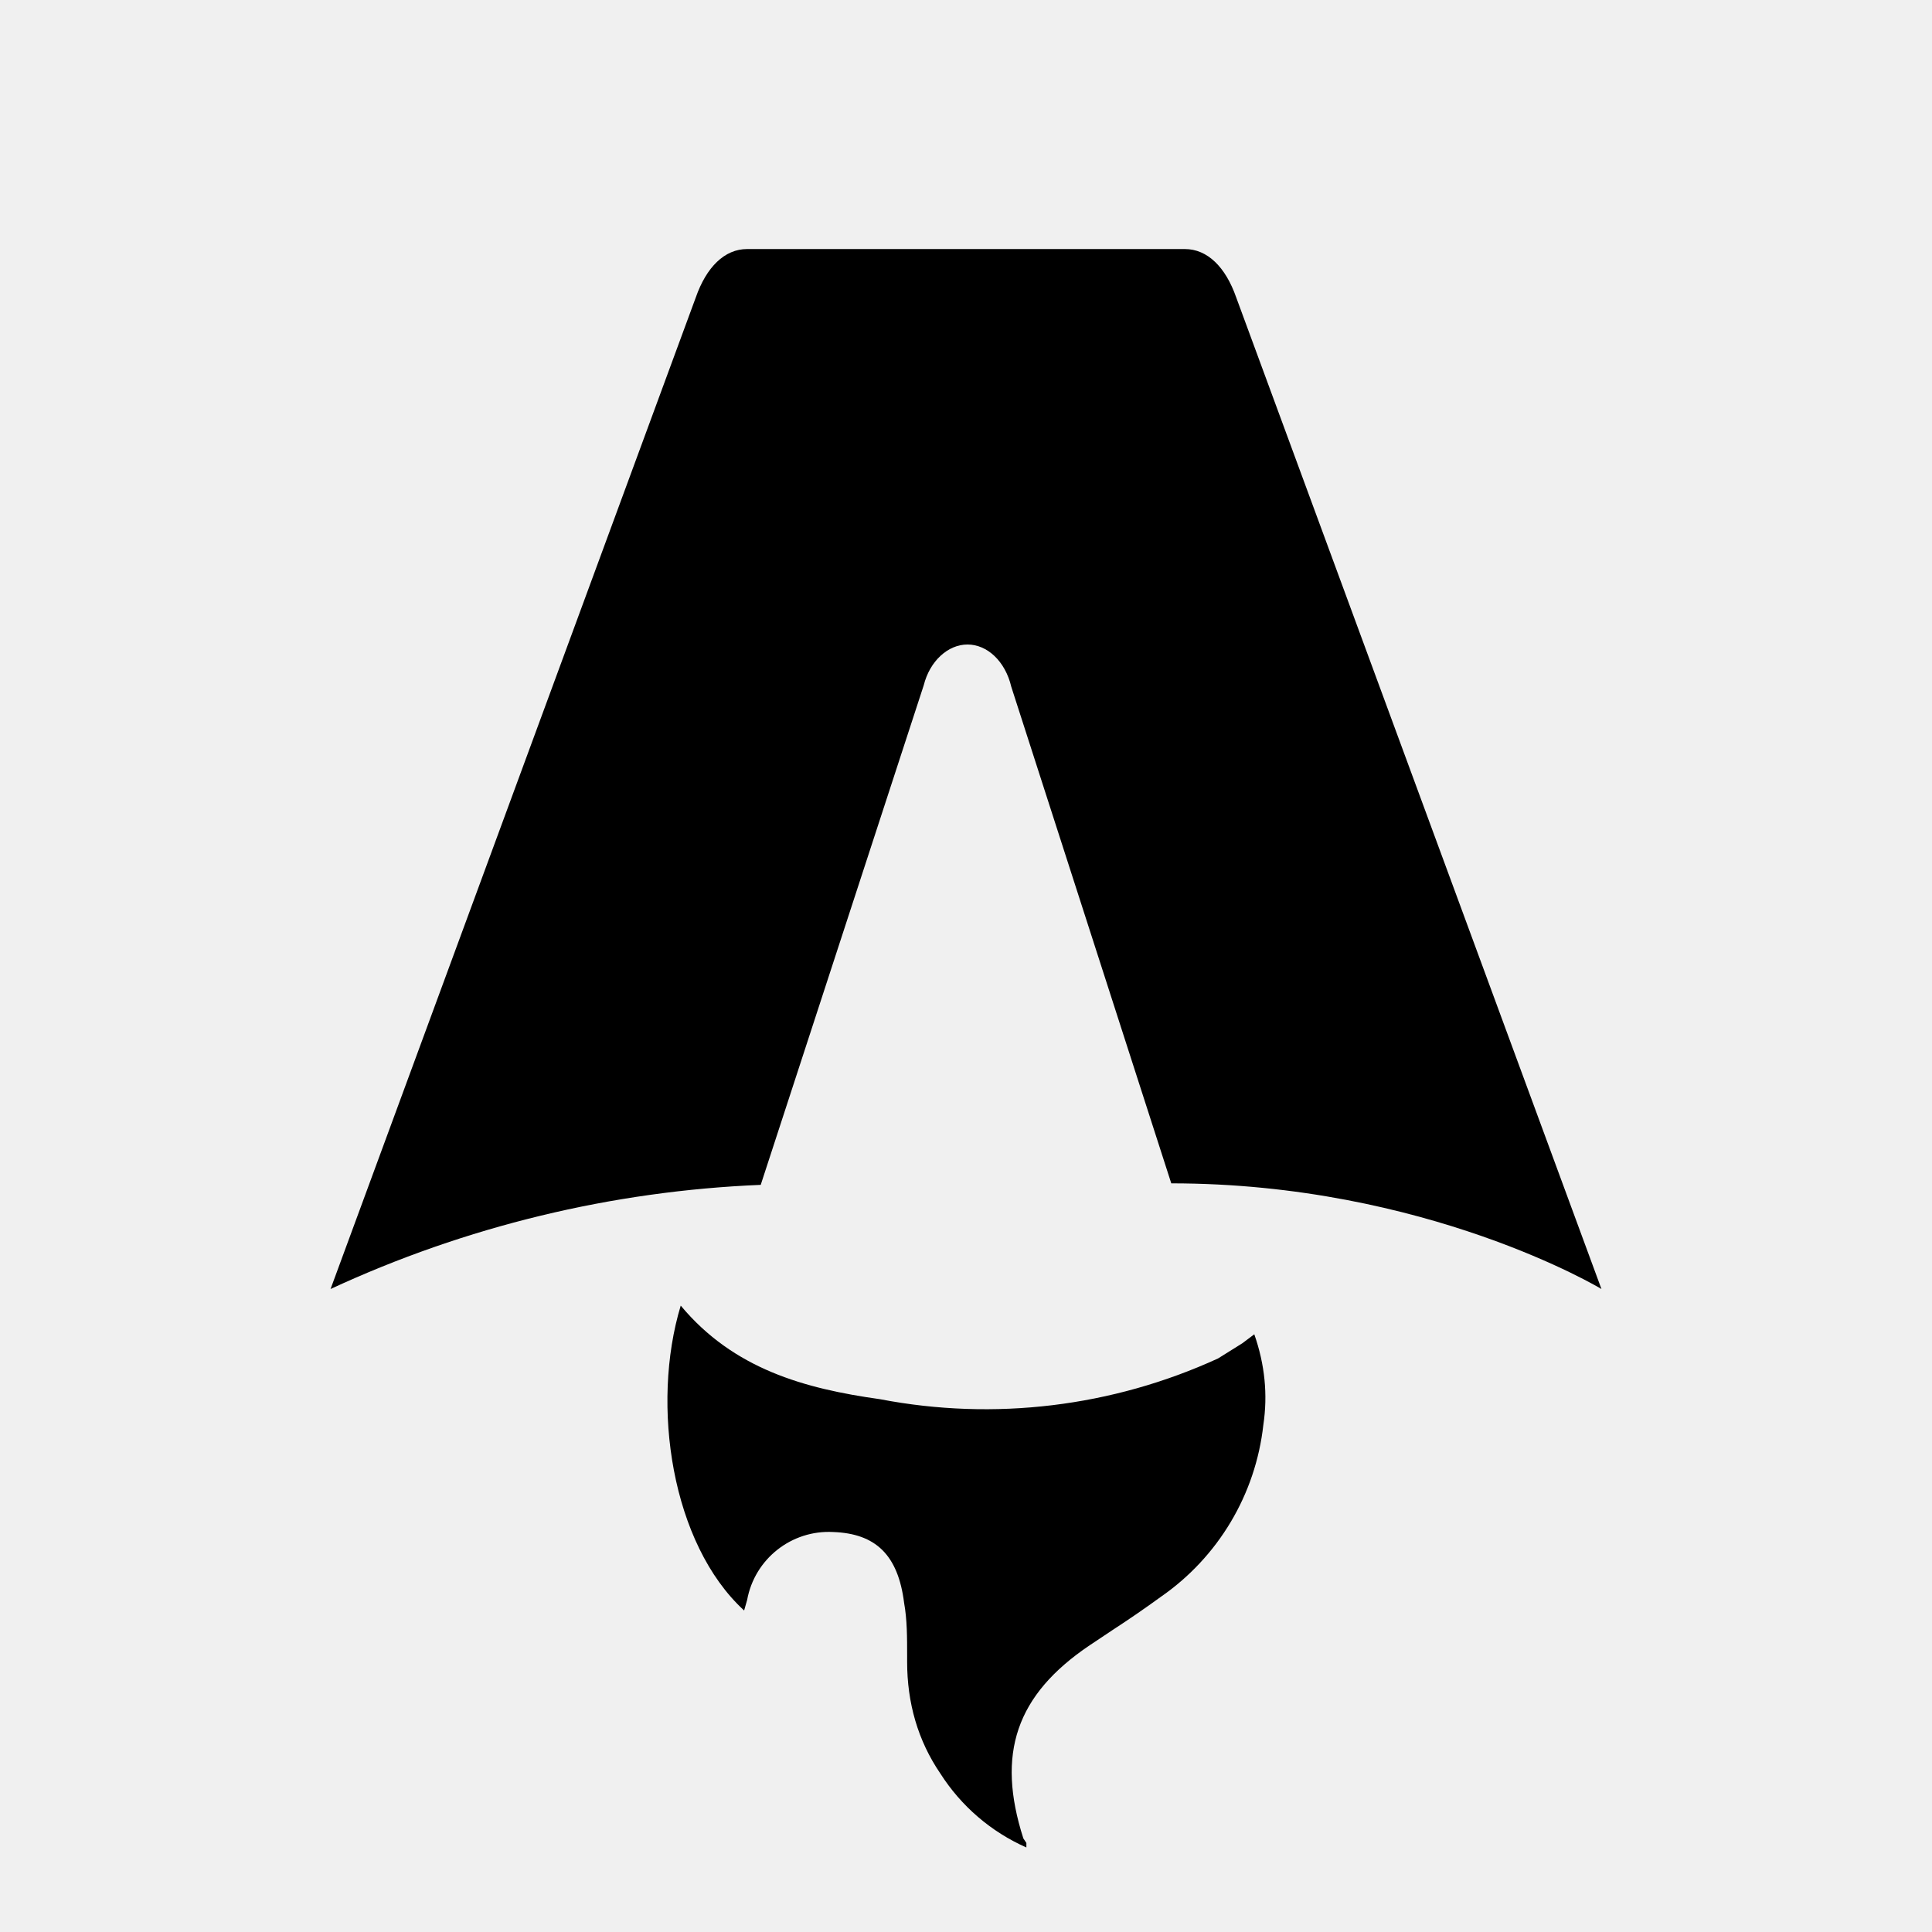
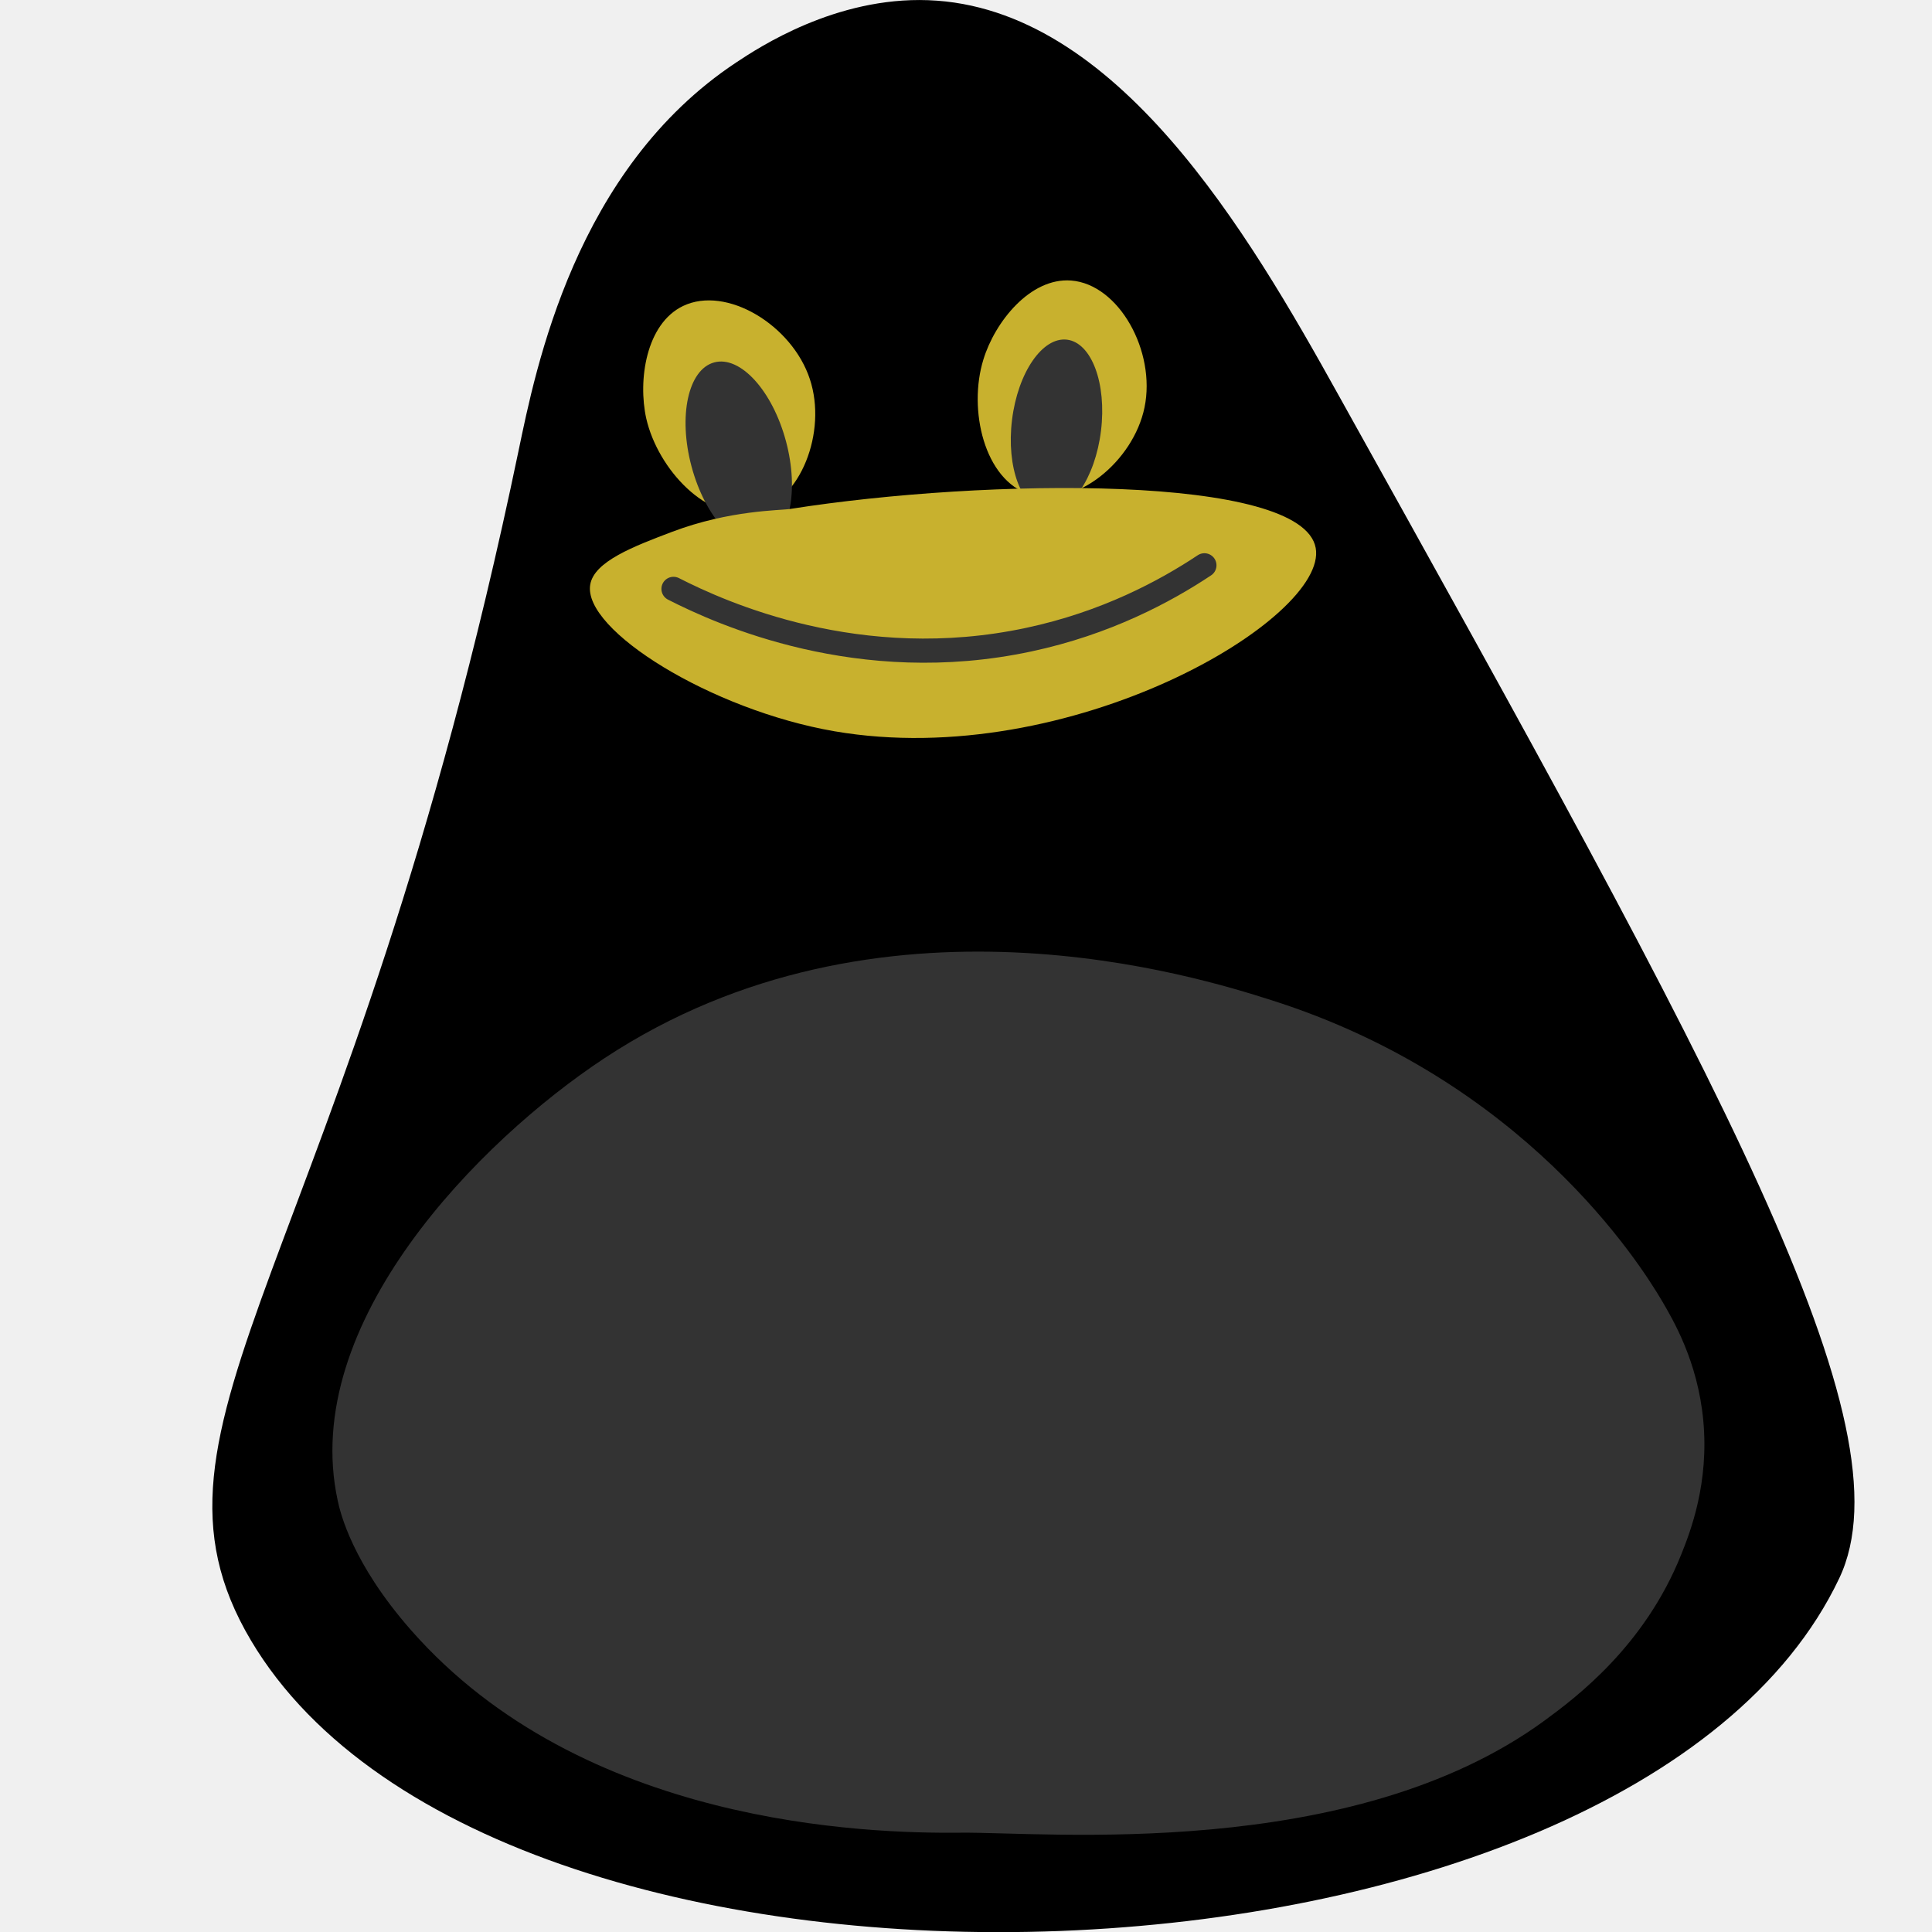
- <svg xmlns="http://www.w3.org/2000/svg" fill="none" viewBox="0 0 128 128">
-   <path d="M50.4 78.5a75.1 75.1 0 0 0-28.5 6.9l24.2-65.7c.7-2 1.9-3.2 3.4-3.2h29c1.5 0 2.7 1.2 3.4 3.2l24.2 65.7s-11.6-7-28.5-7L67 45.5c-.4-1.7-1.6-2.8-2.9-2.8-1.3 0-2.5 1.1-2.9 2.7L50.4 78.5Zm-1.1 28.2Zm-4.2-20.2c-2 6.6-.6 15.8 4.2 20.2a17.5 17.5 0 0 1 .2-.7 5.5 5.5 0 0 1 5.7-4.5c2.8.1 4.3 1.5 4.7 4.7.2 1.1.2 2.3.2 3.5v.4c0 2.7.7 5.2 2.2 7.4a13 13 0 0 0 5.7 4.9v-.3l-.2-.3c-1.8-5.6-.5-9.5 4.4-12.8l1.5-1a73 73 0 0 0 3.2-2.2 16 16 0 0 0 6.8-11.4c.3-2 .1-4-.6-6l-.8.6-1.6 1a37 37 0 0 1-22.4 2.7c-5-.7-9.7-2-13.2-6.2Z" />
-   <style>
-         path { fill: #000; }
-         @media (prefers-color-scheme: dark) {
-             path { fill: #FFF; }
-         }
-     </style>
+ <svg xmlns="http://www.w3.org/2000/svg" version="1.1" id="Layer_1" x="0px" y="0px" viewBox="0 0 100 100" style="enable-background:new 0 0 100 100;" xml:space="preserve">
+   <style type="text/css">
+ 	.st0{fill:#554D1F;}
+ 	.st1{fill:#DFE4F3;}
+ 	.st2{fill:#333333;}
+ 	.st3{fill:#C8B12E;}
+ 	.st4{fill:none;stroke:#333333;stroke-width:1.25;stroke-linecap:round;stroke-miterlimit:10;}
+ 	.st5{fill:#C8B12E;stroke:#000000;stroke-miterlimit:10;}
+ 	.st6{fill:#C8B12E;stroke:#000000;stroke-width:0.5;stroke-miterlimit:10;}
+ </style>
+   <path class="st0" d="M109.39,55.67" />
+   <path class="st1" d="M112.04,92.43" />
+   <path class="st1" d="M65.9,85.6" />
+   <path class="st1" d="M136.28,64.58" />
+   <path class="st2" d="M88.06,103.72" />
+   <path class="st3" d="M77.58,111.25" />
+   <g>
+     <path d="M12.99,84.91c-6.75-11.37,5.03-19.29,13.84-61.53c0.9-4.32,2.94-14.63,11.28-20.15c1.16-0.77,5.14-3.4,9.94-3.22   c9.74,0.36,16.57,12.05,21.22,20.42c19.79,35.55,29.69,53.33,25.93,61.26C84.42,104.42,25.85,106.57,12.99,84.91z" />
+     <path class="st3" d="M55.44,14.52c2.48,0.19,4.4,3.67,3.8,6.57c-0.58,2.8-3.57,5.23-5.92,4.51c-2.38-0.73-3.22-4.41-2.42-6.99   C51.49,16.67,53.32,14.36,55.44,14.52z" />
+     <path class="st2" d="M49.72,94.86c-4.88,0.05-19.58-0.39-28.45-10.49c-3.04-3.46-3.66-6.08-3.79-6.7   c-2-9.19,7.36-18.64,13.78-22.88c14.28-9.44,30.84-4.2,34.52-3.03c13.08,4.14,19.07,13.59,20.23,15.55   c0.59,1.01,1.86,3.14,2.15,6.2c0.31,3.26-0.67,5.78-1.14,6.95c-1.89,4.73-5.43,7.39-7.08,8.6C69.93,96.38,54.07,94.81,49.72,94.86z   " />
+     <path class="st3" d="M35.35,15.84c2.24-1.08,5.65,0.98,6.57,3.79c0.9,2.72-0.48,6.32-2.87,6.87c-2.43,0.56-5-2.21-5.6-4.84   C33.01,19.68,33.44,16.76,35.35,15.84z" />
+     <ellipse transform="matrix(0.1219 -0.9925 0.9925 0.1219 26.174 73.6048)" class="st2" cx="54.68" cy="22.01" rx="4.47" ry="2.32" />
+     <ellipse transform="matrix(0.9659 -0.2588 0.2588 0.9659 -4.7777 10.6982)" class="st2" cx="38.24" cy="23.49" rx="2.53" ry="4.9" />
+     <path class="st3" d="M40.92,26.34c-0.55,0.09-3.13,0.05-6.14,1.19c-1.98,0.75-4.03,1.53-4.23,2.73c-0.4,2.35,6.27,6.49,12.64,7.59   C55.41,39.95,68.77,32,68.1,28.36C67.4,24.53,51.01,24.75,40.92,26.34z" />
+     <path class="st4" d="M34.86,30.48c2.47,1.26,9.62,4.5,18.38,2.63c4-0.85,7.07-2.5,9.1-3.85" />
+   </g>
+   <path class="st3" d="M116,106.22" />
+   <path class="st3" d="M118.67,81.11" />
+   <path class="st3" d="M106.44,68.78" />
+   <path class="st3" d="M133.67,72.78" />
+   <path class="st3" d="M124,91.67" />
+   <path class="st3" d="M127.17,59.83" />
+   <path class="st3" d="M162,79.33" />
+   <path class="st3" d="M101.58,79.83" />
+   <path class="st3" d="M108.58,68.83" />
+   <path class="st5" d="M110.5,68" />
+   <path class="st6" d="M112.67,52.17" />
+   <path class="st6" d="M118.89,42" />
</svg>
